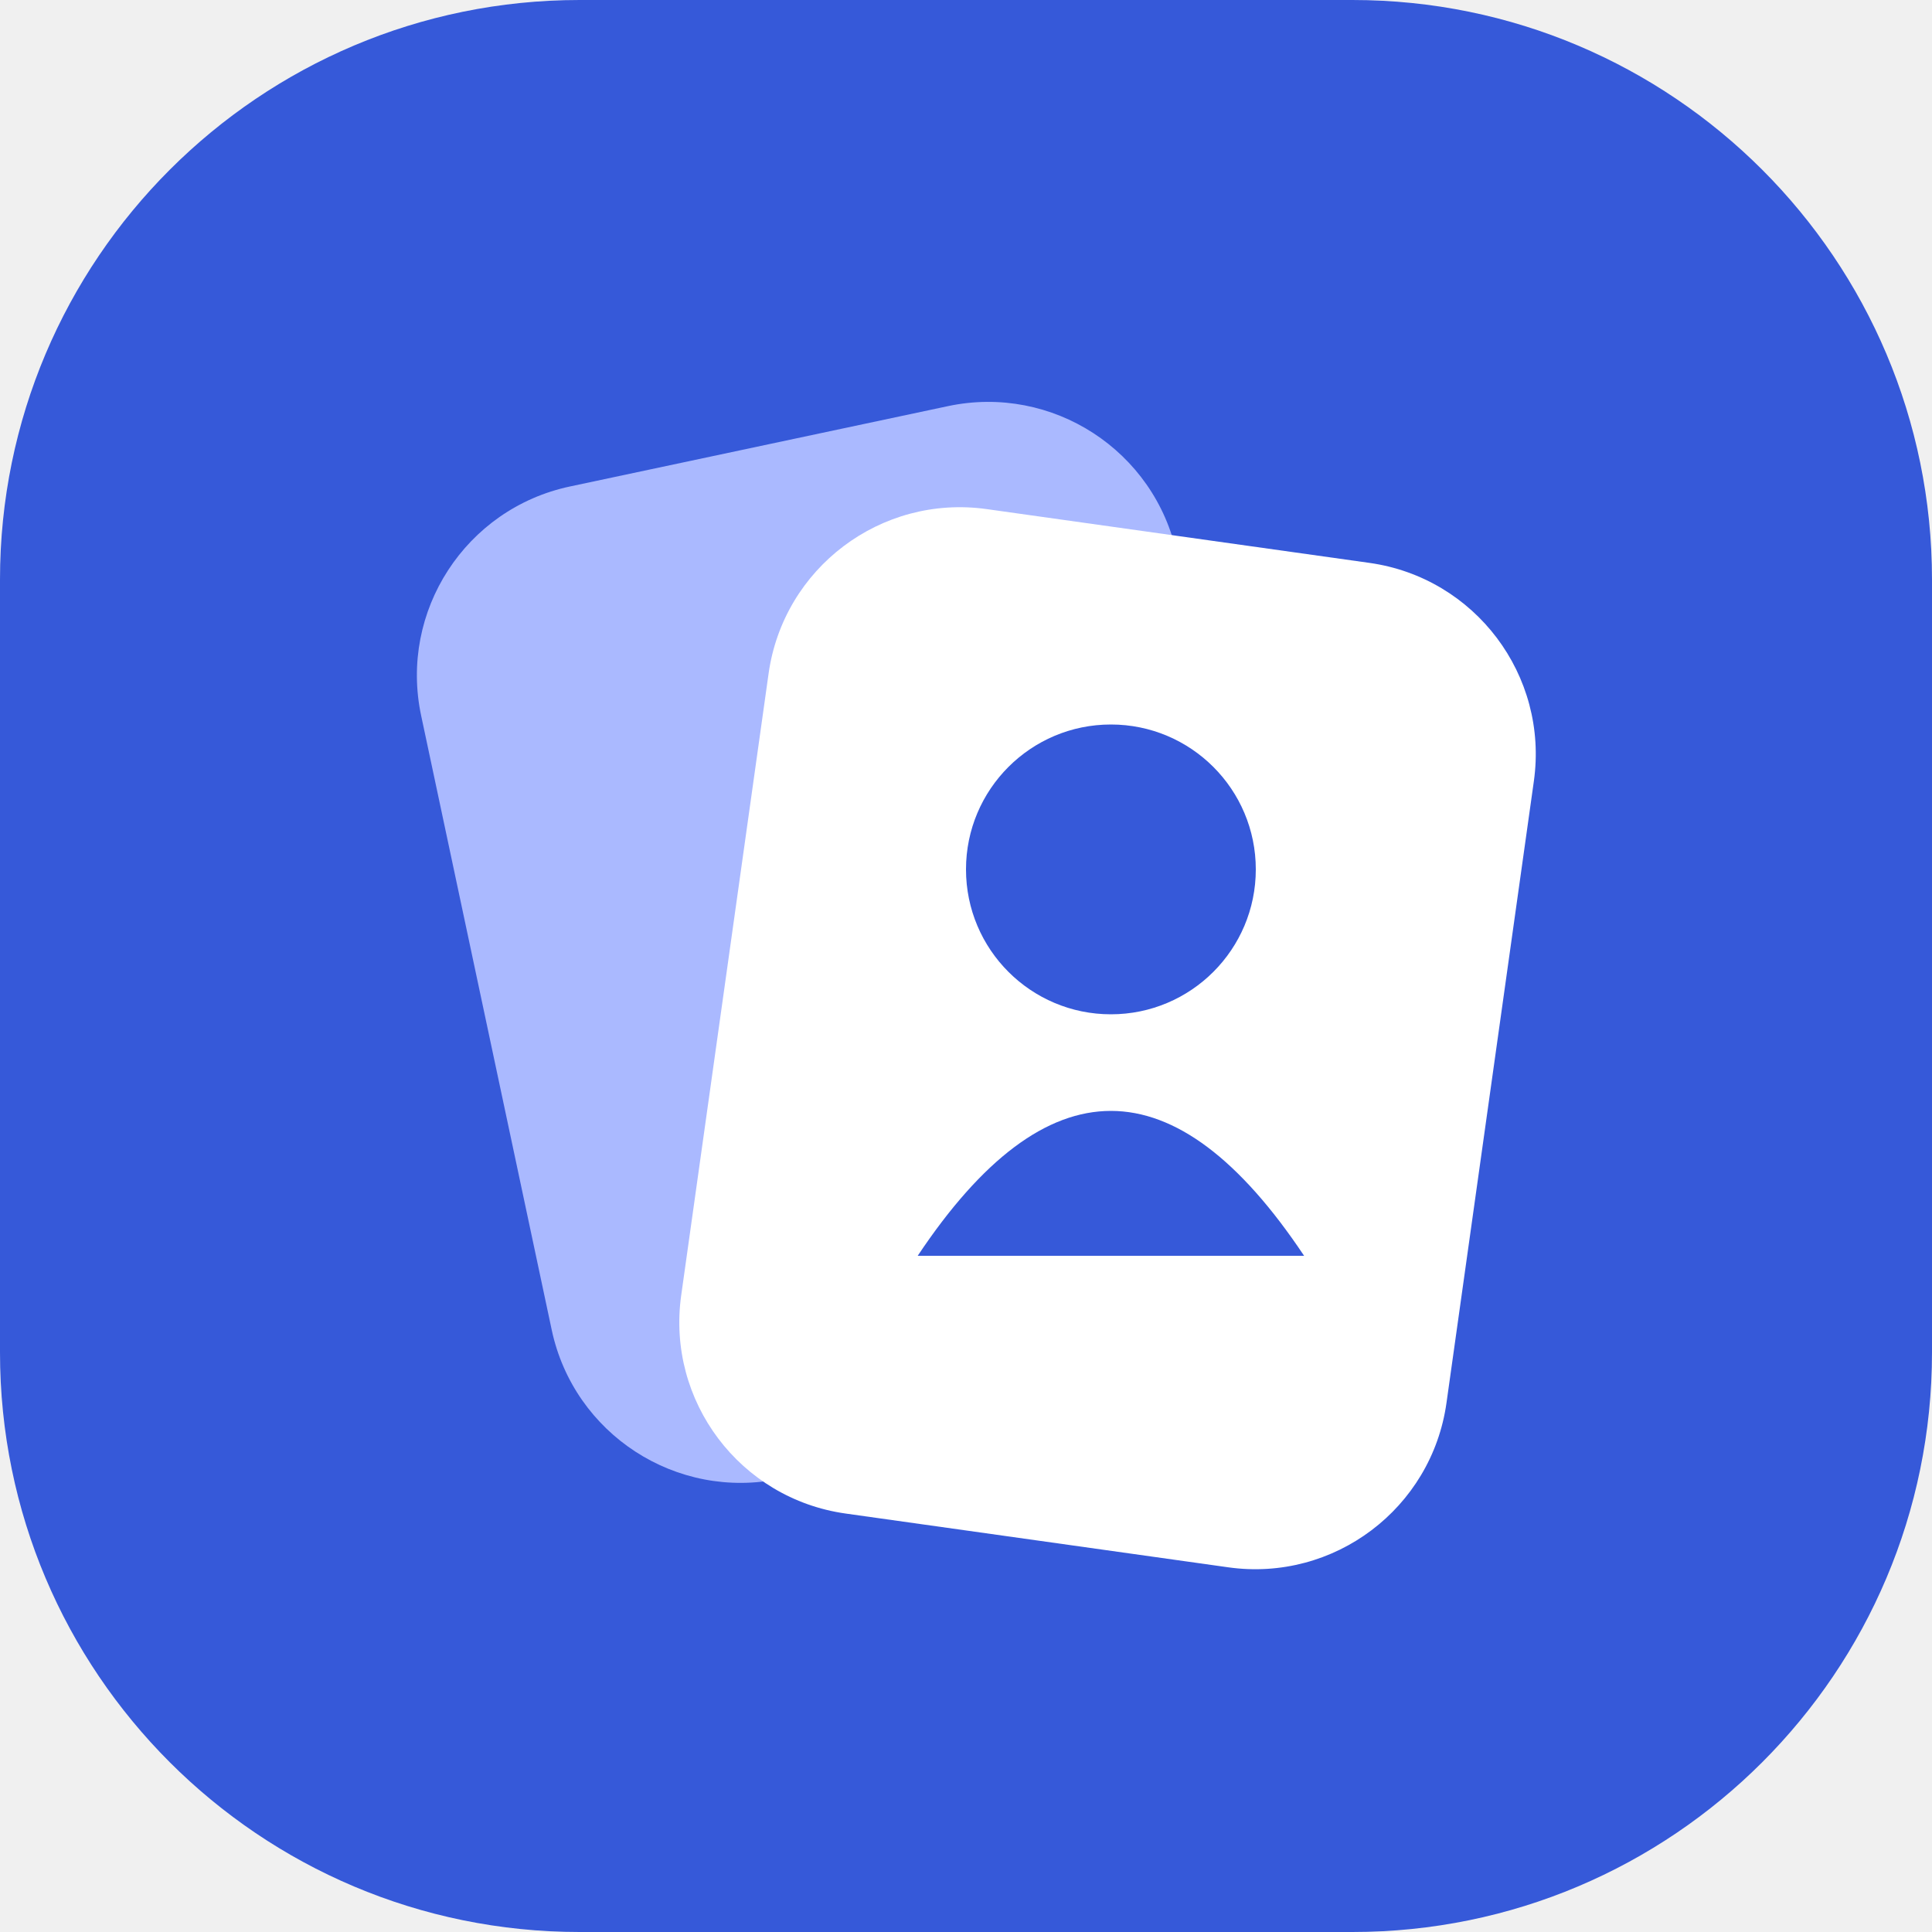
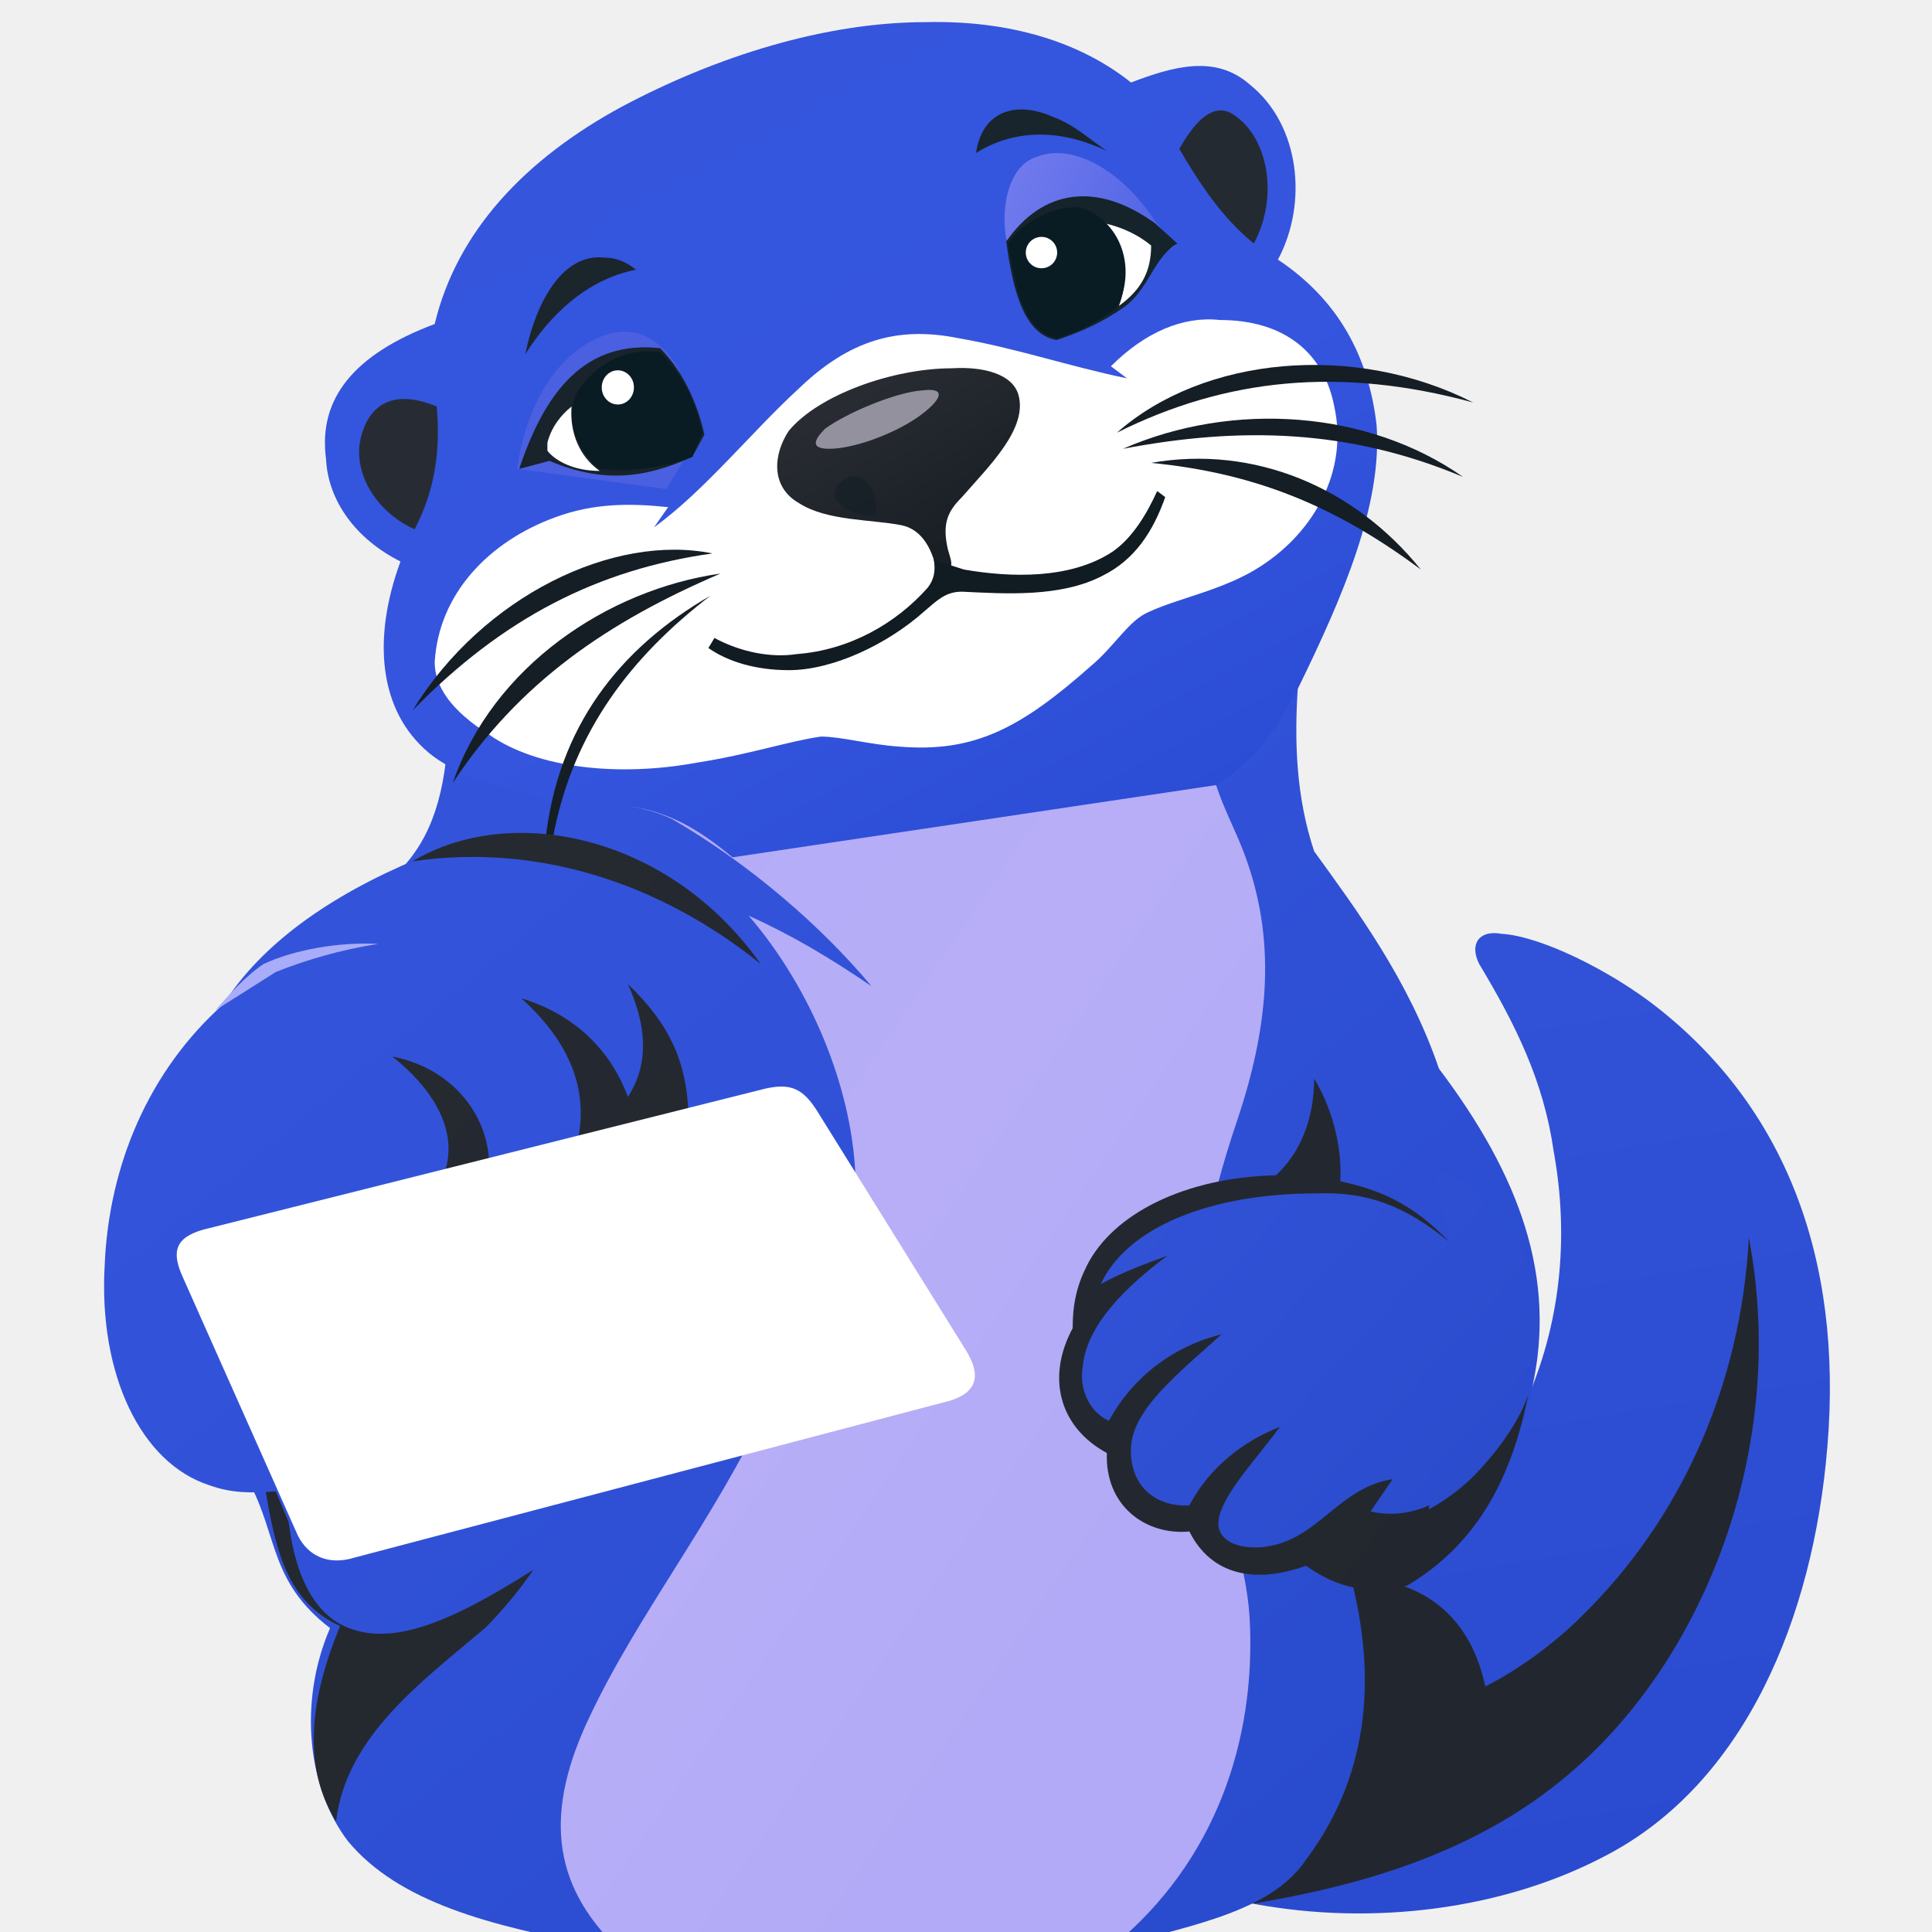
- <svg xmlns="http://www.w3.org/2000/svg" width="40" height="40" viewBox="0 0 40 40">
-   <rect width="40" height="40" rx="12" fill="#3659d9" />
-   <rect x="10" y="9" width="16" height="21" rx="4" transform="rotate(-12 18 20)" fill="#aab9ff" />
-   <rect x="15" y="11" width="16" height="21" rx="4" transform="rotate(8 23 21)" fill="white" />
-   <circle cx="23" cy="18" r="3" fill="#3659d9" />
-   <path d="M19 26q4-6 8 0" fill="#3659d9" />
+ <svg xmlns="http://www.w3.org/2000/svg" viewBox="77 22 960 960">
+   <defs>
+     <linearGradient id="_03i4tt0" x1="290" x2="809" y1="242" y2="871" gradientUnits="userSpaceOnUse">
+       <stop stop-color="#3455dc" offset="0" />
+       <stop stop-color="#3152d8" offset=".43" />
+       <stop stop-color="#294bcd" offset="1" />
+     </linearGradient>
+     <linearGradient id="_03i4tt1" x1="434" x2="640" y1="54" y2="438" gradientUnits="userSpaceOnUse">
+       <stop stop-color="#3455dc" offset="0" />
+       <stop stop-color="#3555df" offset=".58" />
+       <stop stop-color="#2b4cd4" offset="1" />
+     </linearGradient>
+     <linearGradient id="_03i4tt2" x1="822" x2="896" y1="504" y2="952" gradientUnits="userSpaceOnUse">
+       <stop stop-color="#3152d7" offset="0" />
+       <stop stop-color="#2a4bd0" offset="1" />
+     </linearGradient>
+     <linearGradient id="_03i4tt3" x1="382" x2="706" y1="477" y2="697" gradientUnits="userSpaceOnUse">
+       <stop stop-color="#b5acf8" offset="0" />
+       <stop stop-color="#b7aef7" offset=".5" />
+       <stop stop-color="#b2aaf6" offset="1" />
+     </linearGradient>
+     <linearGradient id="_03i4tt4" x1="231" x2="801" y1="482" y2="929" gradientUnits="userSpaceOnUse">
+       <stop stop-color="#252a31" offset="0" />
+       <stop stop-color="#22272f" offset="1" />
+     </linearGradient>
+     <linearGradient id="_03i4tt5" x1="505" x2="552" y1="210" y2="290" gradientUnits="userSpaceOnUse">
+       <stop stop-color="#292c33" offset="0" />
+       <stop stop-color="#191f25" offset="1" />
+     </linearGradient>
+     <linearGradient id="_03i4tt6" x1="573" x2="645" y1="117" y2="147" gradientUnits="userSpaceOnUse">
+       <stop stop-color="#727bee" offset="0" />
+       <stop stop-color="#5366e5" offset="1" />
+     </linearGradient>
+     <linearGradient id="_03i4tt7" x1="635" x2="792" y1="632" y2="776" gradientUnits="userSpaceOnUse">
+       <stop stop-color="#3152d6" offset="0" />
+       <stop stop-color="#2b4ccd" offset="1" />
+     </linearGradient>
+   </defs>
+   <g id="_03i4tt8">
+     <g id="_03i4tt9">
+       <path d="m700 968c59 11 124 3 175-24 69-36 103-118 110-203 8-95-22-169-84-218-24-19-59-36-78-37-11-2-16 5-11 15 18 30 32 58 37 93 8 44 3 87-14 125l-80 83-56 144z" fill="url(#_03i4tt2)" />
+       <path d="m699 968c54-9 111-25 157-64 67-56 110-162 90-267-4 74-34 140-83 188-14 14-32 27-48 35-6-29-23-44-41-50l-37-30c30 81 9 146-38 188z" fill="url(#_03i4tt4)" />
+     </g>
+     <g>
+       <path d="m300 380c-1 30-6 54-22 72-40 18-79 55-98 99-30 68-13 148 21 208 14 26 10 49 40 72-16 37-11 80 9 106 25 30 70 42 125 52 92 16 180 19 255 0 45-11 80-19 96-43 30-40 36-88 22-141 41 0 78-40 90-92 13-56-6-107-46-160-15-44-41-79-62-108-9-27-10-55-8-83-18-14-34-22-62-25l-270 12z" fill="url(#_03i4tt0)" />
+       <path d="m207 750c6 40 11 67 39 80-15 36-19 70-2 97 5-42 42-69 74-96 9-9 18-20 24-29-44 28-73 39-96 27-23-13-27-49-27-77z" fill="url(#_03i4tt4)" />
+       <path d="m305 351c-11 18 0 49 32 61 22 8 53 7 74 17 38 22 74 53 99 83-22-15-41-26-61-35 31 36 51 85 53 128l-44 116c-26 56-64 103-88 154-22 46-20 83 15 116 80 13 173 18 245-2 51-42 71-102 68-162-2-37-20-72-25-114-6-44 4-91 19-135 15-45 19-86 5-127-7-21-20-39-19-61 0-31 27-63 41-95l12-28-147-6-179 54z" fill="url(#_03i4tt3)" />
+     </g>
+     <g>
+       <path d="m293 183c11-46 45-82 93-108 47-25 101-42 151-42 42-1 77 10 102 30 21-8 42-14 59 1 25 20 29 59 14 87 30 20 45 48 49 82 3 40-17 86-39 131-13 25-23 36-40 48l-241 36c-23-19-38-25-65-27-37-2-69-11-86-25-25-21-28-57-14-95-22-11-36-30-37-51-4-30 14-52 54-67z" fill="url(#_03i4tt1)" />
+       <path d="m663 96c9-16 18-23 27-17 18 12 22 42 10 64-16-13-27-30-37-47z" fill="#232A31" />
+       <path d="m283 285c-20-9-32-30-26-48 5-16 18-21 37-13 2 22-1 42-11 61z" fill="#272C34" />
+       <path d="m338 198c6-29 20-50 39-48 6 0 11 2 16 6-25 5-43 23-55 42z" fill="#1B252C" />
+       <path d="m562 98c3-21 20-26 38-18 11 4 18 11 27 17-21-10-44-12-65 1z" fill="#18252C" />
+       <g id="_03i4tt10">
+         <path d="m334 255c4-31 20-59 45-67 14-4 26 2 35 17l10 34-16 26z" fill="#4A60E0" />
+         <path d="m335 255c13-39 33-64 70-60 12 12 19 29 22 43l-6 11c-24 11-45 13-71 2z" fill="#18232B" />
+         <path d="m349 242c2-8 7-14 12-18-1 13 4 25 14 32-13 0-22-5-26-10z" fill="#FFFFFF" />
+         <path d="m365 215c11-15 26-20 40-18 13 13 18 27 21 40l-5 12c-14 5-30 8-46 6-13-10-18-28-10-40z" fill="#091B23" />
+         <ellipse cx="384" cy="214.5" rx="8" ry="8.5" fill="#FFFFFF" />
+       </g>
+       <g id="_03i4tt11">
+         <path d="m577 141c-3-18 2-37 15-41 20-8 45 10 59 32l10 12-31 21z" fill="url(#_03i4tt6)" />
+         <path d="m577 142c18-26 45-30 74-9l11 10c-12 7-14 23-27 32-10 7-21 12-33 16-17-3-22-27-25-49z" fill="#15242B" />
+         <path d="m626 133c9 2 17 6 23 11 0 13-5 22-16 30 6-16 2-31-7-41z" fill="#FFFFFF" />
+         <path d="m578 143c7-11 23-19 36-18 20 7 28 30 18 50-10 7-19 12-30 15-15-3-20-21-24-47z" fill="#091B23" />
+         <circle cx="594.5" cy="147.5" r="7.8" fill="#FFFFFF" />
+       </g>
+       <g id="_03i4tt12">
+         <path d="m293 351c2-34 27-60 60-72 19-7 37-7 56-5l-7 10c25-18 49-48 72-69 25-24 49-31 79-25 29 5 55 14 84 20l-8-6c17-17 36-25 54-23 33 0 52 17 57 43 7 32-10 62-36 79-18 12-41 16-56 23-10 4-17 17-29 27-35 31-58 43-95 40-15-1-29-5-39-5-15 2-36 9-62 13-38 7-79 3-103-14-19-12-27-24-27-36z" fill="#FFFFFF" />
+         <path d="m469 236c15-18 52-31 81-31 16-1 30 3 33 13 5 17-15 36-28 51-7 7-10 13-7 26 2 7 4 10-5 14-2-14-8-24-18-26-15-3-37-2-51-11-14-8-13-24-5-36z" fill="url(#_03i4tt5)" />
+         <path d="m487 235c11-8 35-18 48-19 16-2 6 8-3 14-12 8-31 15-43 15-9 0-8-4-2-10z" fill="#92919D" />
+         <path d="m499 259c9-2 15 9 13 19-7 1-14-2-18-6-5-4-1-11 5-13z" fill="#121E25" style="opacity: 0.55" />
+         <path d="m541 300c5 2 9 3 15 5 23 4 53 5 74-9 10-7 17-19 22-30l4 3c-6 17-15 31-31 39-21 11-49 9-70 8-8 0-12 4-19 10-18 16-45 29-67 29-16 0-30-4-40-11l3-5c13 7 28 10 41 8 26-2 49-15 65-33 3-4 4-8 3-14z" fill="#101B22" />
+       </g>
+       <g id="_03i4tt13">
+         <path d="m431 297c-49-10-114 21-149 78 45-46 92-70 149-78z" fill="#151E25" />
+         <path d="m435 307c-56 8-113 46-133 104 33-50 77-80 133-104z" fill="#151E25" />
+         <path d="m430 318c-45 26-76 65-82 122l4-3c10-52 39-89 78-119z" fill="#151E25" />
+         <path d="m632 237c43-38 118-45 177-15-66-18-123-12-177 15z" fill="#151E25" />
+         <path d="m635 245c55-24 122-19 169 14-57-24-111-25-169-14z" fill="#151E25" />
+         <path d="m649 252c51-9 101 12 134 53-43-32-83-48-134-53z" fill="#151E25" />
+       </g>
+     </g>
+     <g id="_03i4tt14">
+       <path d="m284 449c-43 18-77 42-96 72-37 33-57 80-59 130-3 54 18 98 52 109 11 4 21 4 33 3l8 19c8 24 35 27 64 10l138-61 75-120c5-43-25-100-63-132-43-36-103-49-152-30z" fill="url(#_03i4tt0)" />
+       <path d="m282 450c48-29 127-14 173 51-51-41-112-60-173-51z" fill="url(#_03i4tt4)" />
+       <path d="m208 501c15-7 37-11 57-10-19 3-36 8-51 14l-30 19c7-8 15-17 24-23z" fill="#A9ACF8" />
+       <path d="m272 547c31 6 49 31 48 56l-15 27-18-8c22-23 15-51-15-75z" fill="url(#_03i4tt4)" />
+       <path d="m336 518c26 8 44 25 53 49 11-17 9-36 0-56 21 20 29 39 30 63l-56 19c9-32-7-57-27-75z" fill="url(#_03i4tt4)" />
+     </g>
+     <g id="_03i4tt15">
+       <path d="m178 633 279-70c13-3 19 0 26 11l74 119c8 13 5 21-8 25l-296 78c-13 4-23-1-28-11l-57-128c-6-13-4-20 10-24z" fill="#FFFFFF" />
+     </g>
+     <g id="_03i4tt17">
+       <path d="m730 558c0 20-7 37-19 48-45 1-81 19-94 45-5 10-7 19-7 31-13 24-7 49 17 62-1 26 19 41 41 39 11 22 33 26 58 17 15 11 33 15 50 10 39-23 55-61 62-104-11 30-24 51-51 66l10-133c-18-19-35-26-54-30 1-19-5-38-13-51z" fill="url(#_03i4tt4)" />
+       <path d="m797 639c-22-18-41-25-66-24-53 0-94 17-107 45 11-6 22-10 33-14-20 15-40 34-42 55-2 12 4 23 13 27 12-22 32-37 56-43-21 19-44 37-45 56s12 30 29 29c10-19 27-32 45-39-11 15-27 32-30 44-4 14 13 18 26 15 24-5 34-29 60-33l-11 16c29 7 57-18 73-46 15-27 12-59 2-84-9-21-26-35-43-40z" fill="url(#_03i4tt7)" />
+     </g>
+   </g>
</svg>
